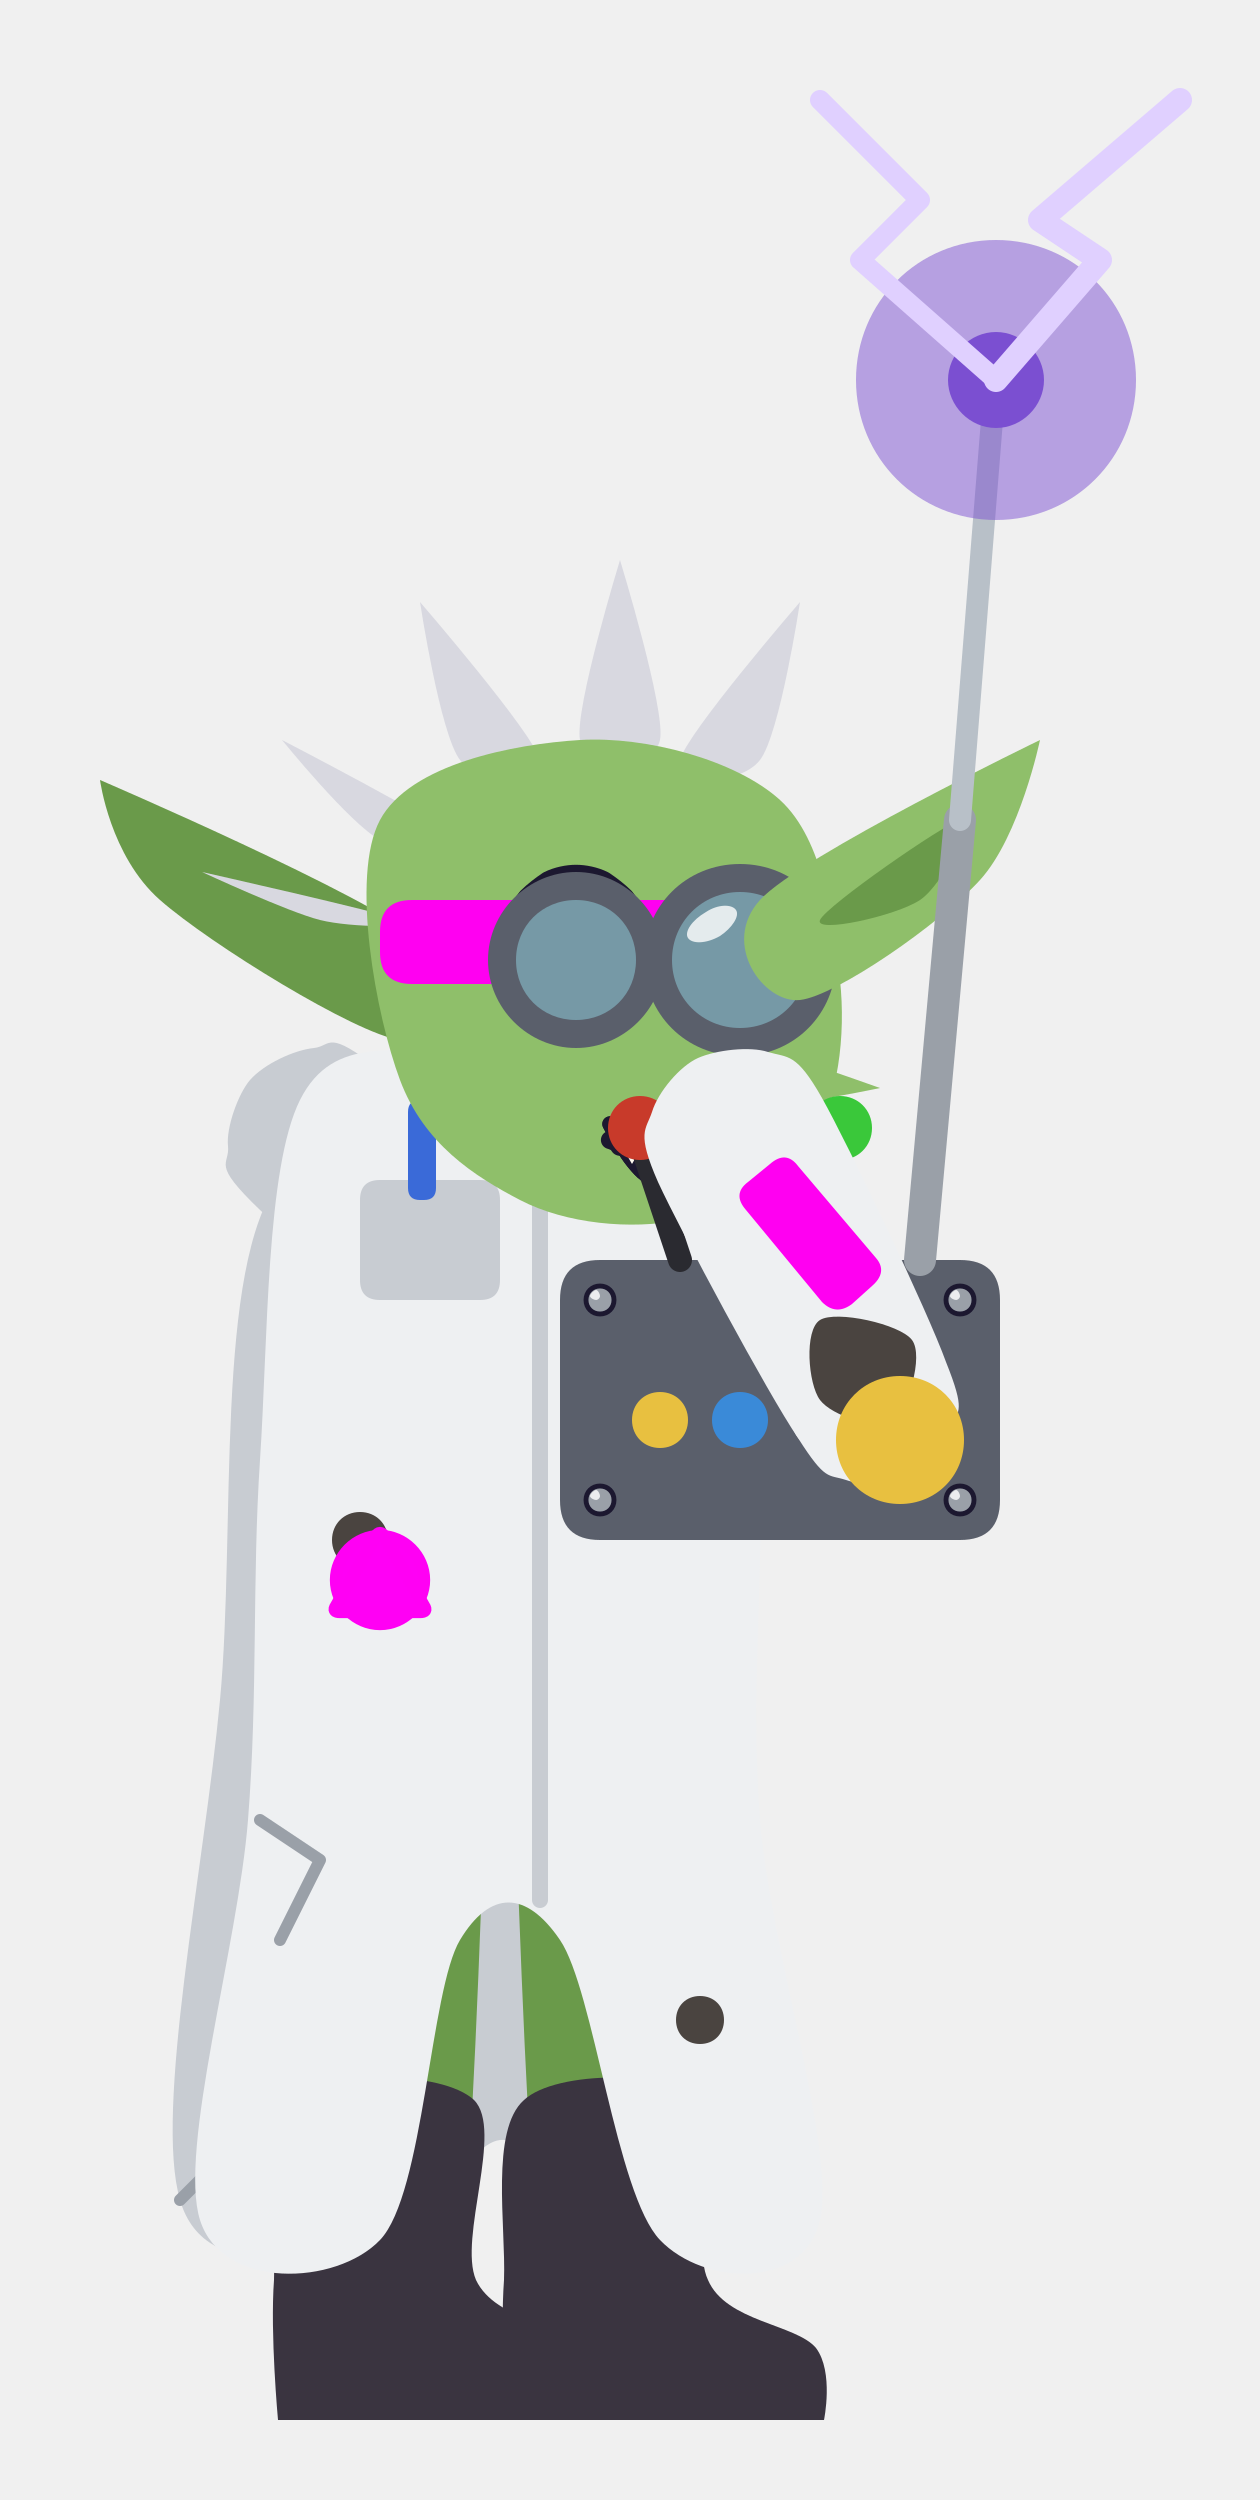
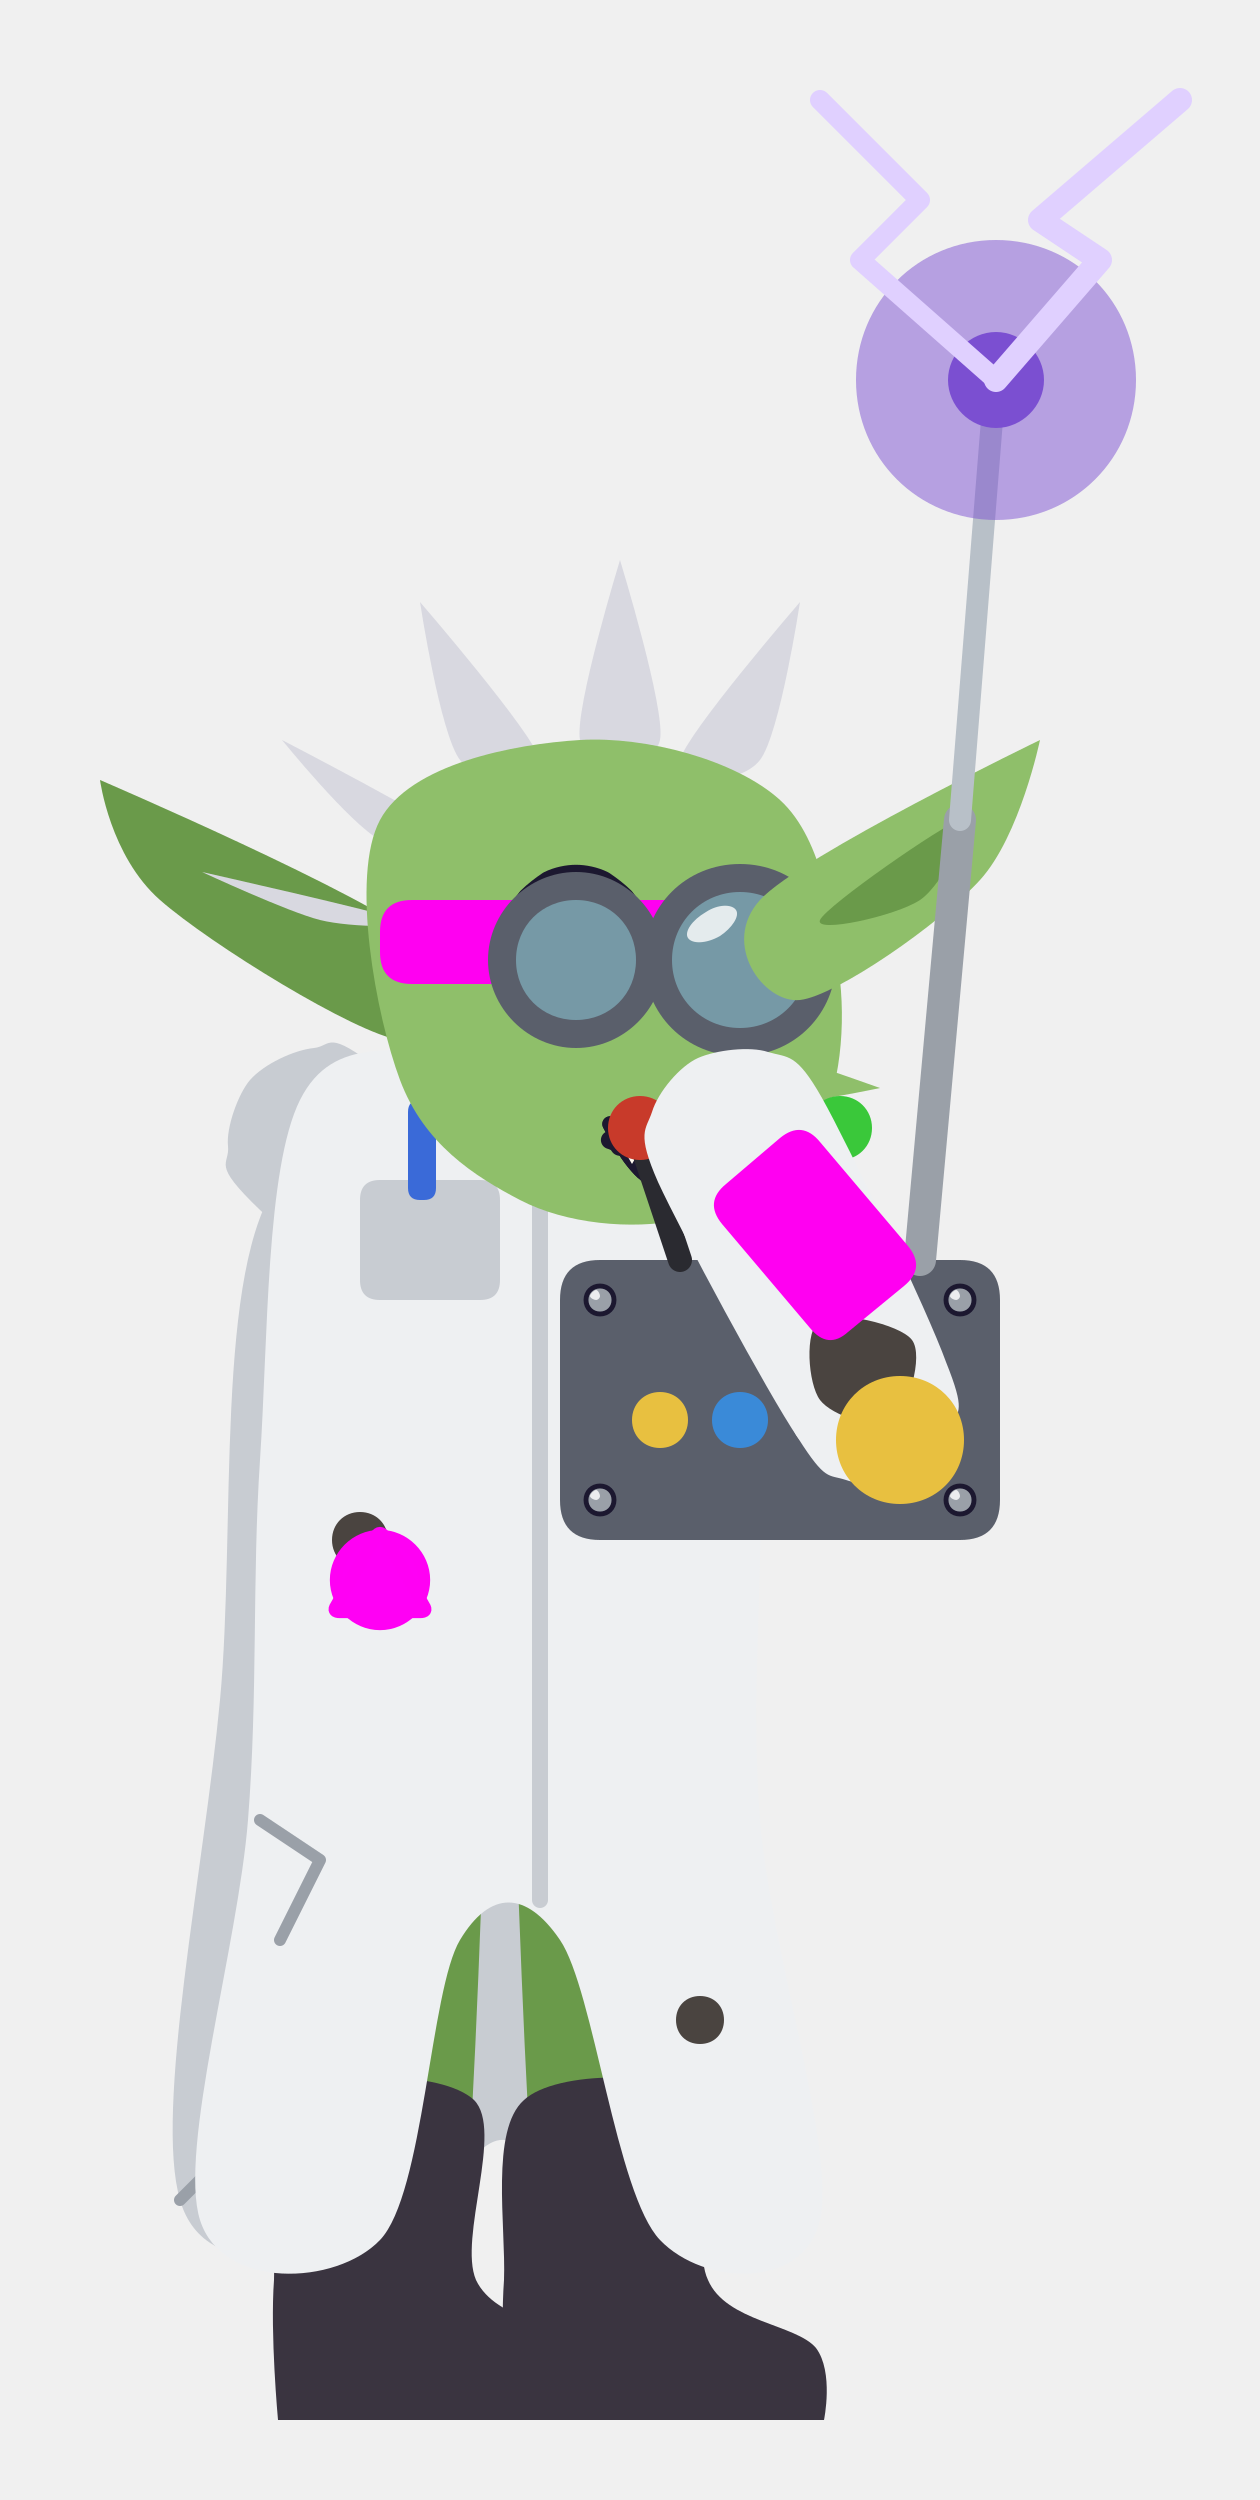
<svg xmlns="http://www.w3.org/2000/svg" viewBox="-25 -121 63 125" width="189" height="375" data-character="goblinstein" data-mu="50" data-rig="biped">
  <defs>
    <clipPath id="goblinstein-c1">
      <path d="M15.2 -73C15.2 -71 13.8 -69.3 12 -69.3C10.2 -69.3 8.8 -71 8.8 -73C8.8 -75 10.2 -76.7 12 -76.7C13.8 -76.7 15.2 -75 15.2 -73Z" />
    </clipPath>
    <clipPath id="goblinstein-c2">
      <path d="M6.8 -73C6.8 -71.1 5.5 -69.5 3.8 -69.5C2.1 -69.5 0.8 -71.1 0.8 -73C0.8 -74.9 2.1 -76.4 3.8 -76.4C5.5 -76.4 6.8 -74.9 6.8 -73Z" />
    </clipPath>
    <clipPath id="goblinstein-c3">
      <path d="M5.5 -64.8L12.5 -65.4C12.5 -65.4 11.4 -62.6 10.5 -62C9.7 -61.5 8.2 -61.9 7.3 -62.3C6.5 -62.8 5.5 -64.8 5.5 -64.8Z" />
    </clipPath>
    <clipPath id="goblinstein-c4">
      <path d="M15.2 -73C15.2 -71 13.8 -69.3 12 -69.3C10.2 -69.3 8.8 -71 8.8 -73C8.8 -75 10.2 -76.7 12 -76.7C13.8 -76.7 15.2 -75 15.2 -73Z" />
    </clipPath>
    <clipPath id="goblinstein-c5">
      <path d="M6.8 -73C6.8 -71.1 5.5 -69.5 3.8 -69.5C2.1 -69.5 0.8 -71.1 0.8 -73C0.8 -74.9 2.1 -76.4 3.8 -76.4C5.5 -76.4 6.8 -74.9 6.8 -73Z" />
    </clipPath>
    <clipPath id="goblinstein-c6">
      <path d="M5.5 -64.8L12.5 -65.4C12.5 -65.4 11.4 -62.6 10.5 -62C9.7 -61.5 8.2 -61.9 7.3 -62.3C6.5 -62.8 5.5 -64.8 5.5 -64.8Z" />
    </clipPath>
    <clipPath id="goblinstein-c7">
      <path d="M7 -73.3C7 -71.3 5.5 -69.7 3.8 -69.7C2.1 -69.7 0.6 -71.3 0.6 -73.3C0.6 -75.3 2.1 -76.9 3.8 -76.9C5.5 -76.9 7 -75.3 7 -73.3Z" />
    </clipPath>
    <clipPath id="goblinstein-c8">
      <path d="M6.4 -64.5C6.6 -64.9 8.1 -64.9 9 -64.9C9.9 -64.9 11.4 -64.9 11.6 -64.5C11.9 -64 11.3 -62.6 10.6 -62.2C9.9 -61.9 8.1 -61.9 7.4 -62.2C6.7 -62.6 6.1 -64 6.4 -64.5Z" />
    </clipPath>
  </defs>
  <g data-part="coatTail" data-bone="cape" data-z="3" data-zb="46" data-bb="-18.1 -67.1 31.9 61.4">
    <path d="M-11 -62C-7.7 -66.3 2.5 -66.3 6 -62C9.5 -57.7 9 -44.3 10 -36C11 -27.7 13 -16.3 12 -12C11 -7.7 6 -9.7 4 -10C2 -10.3 1.7 -14.2 0 -14C-1.7 -13.8 -3.3 -9.5 -6 -9C-8.7 -8.5 -14.7 -6.5 -16 -11C-17.3 -15.5 -14.8 -27.5 -14 -36C-13.2 -44.5 -14.3 -57.7 -11 -62Z" fill="#c8ccd2" data-mat="cloth" data-bb="-17.3 -66.3 30.3 59.8" />
    <g data-lod="1">
      <path d="M-8.4 -20C-8.4 -19.1 -9.1 -18.4 -10 -18.4C-10.9 -18.4 -11.6 -19.1 -11.6 -20C-11.6 -20.9 -10.9 -21.6 -10 -21.6C-9.1 -21.6 -8.4 -20.9 -8.4 -20Z" fill="#3a3a40" opacity="0.6" />
      <path d="M-16 -11L-13 -14L-11 -10" fill="none" stroke="#9aa0a8" stroke-width="0.6" stroke-linecap="round" stroke-linejoin="round" />
    </g>
  </g>
  <g data-part="legB" data-bone="legB" data-z="6" data-bb="-10.5 -43.2 10.7 34.1">
    <path d="M-9.4 -38.1C-9.2 -42.2 -8.7 -40.5 -8 -41.2C-7.4 -41.8 -5.8 -42.4 -4.9 -42.4C-4 -42.4 -2.5 -41.7 -1.8 -41C-1.2 -40.4 -0.6 -42 -0.6 -37.9C-0.6 -33.8 -1.2 -17.9 -1.5 -13.9C-1.8 -9.9 -2.1 -11.7 -2.7 -11.1C-3.3 -10.5 -4.7 -10 -5.6 -10C-6.4 -10 -7.8 -10.6 -8.4 -11.2C-9 -11.8 -9.3 -10.1 -9.5 -14.1C-9.7 -18.1 -9.6 -34 -9.4 -38.1Z" fill="#6a9a4a" data-mat="skin" data-bb="-9.7 -42.4 9.1 32.5" />
  </g>
  <g data-part="footB" data-bone="footB" data-z="7" data-bb="-12.8 -18.3 18.8 19.1">
    <path d="M-10.3 -16C-8.7 -17.5 -2.9 -17.5 -1.3 -16C0.2 -14.5 -2.1 -9.1 -1.2 -7C-0.2 -4.9 3.3 -4.8 4.3 -3.6C5.2 -2.4 4.7 0 4.7 0L-11.1 0C-11.1 0 -11.5 -4.3 -11.3 -7C-11.2 -9.7 -12 -14.5 -10.3 -16Z" fill="#3a3440" data-mat="leather" data-bb="-12 -17.5 17.2 17.5" data-hi="0.5" />
  </g>
  <g data-part="legF" data-bone="legF" data-z="8" data-bb="-0.2 -43.2 10.7 34.1">
    <path d="M0.6 -37.9C0.6 -42 1.2 -40.4 1.8 -41C2.5 -41.7 4 -42.4 4.9 -42.4C5.8 -42.4 7.4 -41.8 8 -41.2C8.7 -40.5 9.2 -42.2 9.4 -38.1C9.6 -34 9.7 -18.1 9.5 -14.1C9.3 -10.1 9 -11.8 8.4 -11.2C7.8 -10.6 6.4 -10 5.6 -10C4.7 -10 3.3 -10.5 2.7 -11.1C2.1 -11.7 1.8 -9.9 1.5 -13.9C1.2 -17.9 0.6 -33.8 0.6 -37.9Z" fill="#6a9a4a" data-mat="skin" data-bb="0.6 -42.4 9.1 32.5" />
  </g>
  <g data-part="footF" data-bone="footF" data-z="9" data-bb="-1.3 -18.3 18.8 19.1">
    <path d="M1.2 -16C2.8 -17.5 8.6 -17.5 10.2 -16C11.7 -14.5 9.4 -9.1 10.4 -7C11.3 -4.9 14.8 -4.8 15.8 -3.6C16.7 -2.4 16.2 0 16.2 0L0.3 0C0.3 0 0 -4.3 0.2 -7C0.3 -9.7 -0.5 -14.5 1.2 -16Z" fill="#3a3440" data-mat="leather" data-bb="-0.5 -17.5 17.2 17.5" data-hi="0.5" />
  </g>
  <g data-part="armB" data-bone="armB" data-z="12" data-zb="42" data-bb="-15.3 -70.4 27.3 25.5">
    <path d="M-12 -60.5C-14.5 -62.9 -13.5 -62.7 -13.6 -63.7C-13.7 -64.6 -13.1 -66.3 -12.5 -67C-11.8 -67.8 -10.3 -68.5 -9.3 -68.6C-8.4 -68.7 -8.7 -69.6 -6 -67.5C-3.3 -65.3 6.3 -56.6 8.8 -54.2C11.2 -51.7 10.1 -52.2 10.2 -51.3C10.3 -50.4 9.8 -48.9 9.2 -48.2C8.6 -47.6 7.2 -46.9 6.3 -46.8C5.4 -46.7 6 -45.8 3.2 -47.8C0.5 -49.9 -9.5 -58.1 -12 -60.5Z" fill="#c8ccd2" data-mat="cloth" data-bb="-14.5 -69.6 25.7 23.9" />
  </g>
  <g data-part="coat" data-bone="torso" data-z="20" data-zb="20" data-bb="-16.9 -70.2 34.5 64.5">
    <path d="M-10 -66C-8.3 -69.4 -5 -68.2 -2 -68.6C1 -69 5.7 -69 8 -68.6C10.3 -68.2 11.2 -69.4 12 -66C12.8 -62.6 12.8 -54 13 -48C13.2 -42 12.5 -36.3 13 -30C13.5 -23.7 16.8 -13.5 16 -10C15.2 -6.5 10.2 -6.7 8 -9C5.8 -11.3 4.7 -21.5 3 -24C1.3 -26.5 -0.5 -26.5 -2 -24C-3.5 -21.5 -3.8 -11.3 -6 -9C-8.2 -6.7 -13.9 -6.5 -15 -10C-16.1 -13.5 -13.1 -23.7 -12.6 -30C-12.1 -36.3 -12.4 -42 -12 -48C-11.6 -54 -11.7 -62.6 -10 -66Z" fill="#eef0f2" data-mat="cloth" data-bb="-16.1 -69.4 32.9 62.9" />
    <path d="M2 -68L2 -26" fill="none" stroke="#c8ccd2" stroke-width="0.8" stroke-linecap="round" stroke-linejoin="round" data-lod="1" />
    <g data-lod="1">
      <path d="M-5.6 -44C-5.6 -43.2 -6.2 -42.6 -7 -42.6C-7.8 -42.6 -8.4 -43.2 -8.4 -44C-8.4 -44.8 -7.8 -45.4 -7 -45.4C-6.2 -45.4 -5.6 -44.8 -5.6 -44Z" fill="#4a4440" />
      <path d="M11.2 -20C11.2 -19.3 10.7 -18.8 10 -18.8C9.3 -18.8 8.8 -19.3 8.8 -20C8.8 -20.7 9.3 -21.2 10 -21.2C10.7 -21.2 11.2 -20.7 11.2 -20Z" fill="#4a4440" />
      <path d="M-12 -30L-9 -28L-11 -24" fill="none" stroke="#9aa0a8" stroke-width="0.6" stroke-linecap="round" stroke-linejoin="round" />
      <path d="M-6 -62L-1 -62Q0 -62 0 -61L0 -57Q0 -56 -1 -56L-6 -56Q-7 -56 -7 -57L-7 -61Q-7 -62 -6 -62Z" fill="#c8ccd2" data-mat="cloth" data-bb="-7 -62 7 6" />
      <path d="M-4 -66L-3.8 -66Q-3.2 -66 -3.2 -65.4L-3.2 -61.6Q-3.2 -61 -3.8 -61L-4 -61Q-4.6 -61 -4.6 -61.6L-4.6 -65.4Q-4.6 -66 -4 -66Z" fill="#3a6ad8" data-mat="cloth" data-bb="-4.6 -66 1.4 5" />
    </g>
  </g>
  <g data-part="emblem.blue" data-bone="torso" data-z="24" data-zb="24" data-lod="0" data-team="1" data-team-only="blue" data-bb="-8.5 -44.5 5 5">
    <path d="M-3.8 -42C-3.8 -40.8 -4.8 -39.8 -6 -39.8C-7.2 -39.8 -8.2 -40.8 -8.2 -42C-8.2 -43.2 -7.2 -44.2 -6 -44.2C-4.8 -44.2 -3.8 -43.2 -3.8 -42Z" fill="#ff00f5" stroke="#ff00f4" stroke-width="0.616" stroke-linejoin="round" />
  </g>
  <g data-part="emblem.red" data-bone="torso" data-z="24" data-zb="24" data-lod="0" data-team="1" data-team-only="red" data-bb="-8.7 -44.8 5.4 4.8">
    <path d="M-6.2 -44.2Q-6 -44.5 -5.8 -44.2L-3.8 -40.7Q-3.6 -40.4 -4 -40.4L-8 -40.4Q-8.4 -40.4 -8.2 -40.7Z" fill="#ff00f5" stroke="#ff00f4" stroke-width="0.616" stroke-linejoin="round" />
  </g>
  <g data-part="earB" data-bone="head" data-z="28" data-zb="34" data-bb="-20.8 -82.8 20.1 14.9">
    <path d="M-5 -69C-7.2 -69.3 -14.5 -73.8 -17 -76C-19.5 -78.2 -20 -82 -20 -82C-20 -82 -6.5 -76.2 -4 -74C-1.5 -71.8 -2.8 -68.7 -5 -69Z" fill="#6a9a4a" data-mat="skin" data-bb="-20 -82 18.5 13.3" />
  </g>
  <g data-part="hairTufts" data-bone="head" data-z="29" data-zb="35" data-bb="-15.7 -93.8 31.5 20">
    <path d="M-6 -79C-7.5 -79.8 -10.9 -84 -10.9 -84C-10.9 -84 -2.8 -79.8 -2 -79C-1.2 -78.2 -4.5 -78.2 -6 -79Z" fill="#d8d8e0" data-mat="hair" data-bb="-10.9 -84 9.7 5.8" />
    <path d="M-2 -83C-3 -84.3 -4 -90.9 -4 -90.9C-4 -90.9 1.7 -84.3 2 -83C2.3 -81.7 -1 -81.7 -2 -83Z" fill="#d8d8e0" data-mat="hair" data-bb="-4 -90.9 6.3 9.2" />
    <path d="M4 -84C3.7 -85.5 6 -93 6 -93C6 -93 8.3 -85.5 8 -84C7.7 -82.5 4.3 -82.5 4 -84Z" fill="#d8d8e0" data-mat="hair" data-bb="3.7 -93 4.7 10.5" />
    <path d="M9 -83C9.3 -84.3 15 -90.9 15 -90.9C15 -90.9 14 -84.3 13 -83C12 -81.7 8.7 -81.7 9 -83Z" fill="#d8d8e0" data-mat="hair" data-bb="8.7 -90.9 6.3 9.2" />
    <path d="M-9 -75C-10.6 -75.4 -14.9 -77.4 -14.9 -77.4C-14.9 -77.4 -6 -75.4 -5 -75C-4 -74.6 -7.4 -74.6 -9 -75Z" fill="#d8d8e0" data-mat="hair" data-bb="-14.9 -77.4 10.9 2.8" />
  </g>
  <g data-part="head" data-bone="head" data-z="30" data-zb="30" data-bb="-8.3 -85 26.4 26.3">
    <path d="M-6 -80C-4.5 -82.8 0.7 -83.8 4 -84C7.3 -84.2 11.8 -83 14 -81C16.2 -79 16.7 -74.8 17 -72C17.3 -69.2 16.9 -66 15.6 -64C14.3 -62 11.4 -60.5 9 -60C6.6 -59.5 3.3 -59.8 1 -61C-1.3 -62.2 -3.8 -63.8 -5 -67C-6.2 -70.2 -7.5 -77.2 -6 -80Z" fill="#8fbf6a" data-mat="skin" data-bb="-7.5 -84.2 24.8 24.7" />
  </g>
  <g data-part="face.idle" data-bone="head" data-z="32" data-view="front" data-expr="idle" data-bb="0 -77.5 16 16.4">
    <path d="M15.2 -73C15.2 -71 13.8 -69.3 12 -69.3C10.2 -69.3 8.8 -71 8.8 -73C8.8 -75 10.2 -76.7 12 -76.7C13.8 -76.7 15.2 -75 15.2 -73Z" fill="#fffaf0" stroke="#1c1830" stroke-width="0.768" stroke-linejoin="round" />
    <g clip-path="url(#goblinstein-c1)">
      <path d="M14.3 -72.6C14.3 -71.7 13.6 -71 12.7 -71C11.8 -71 11.1 -71.7 11.1 -72.6C11.1 -73.5 11.8 -74.2 12.7 -74.2C13.6 -74.2 14.3 -73.5 14.3 -72.6Z" fill="#c83a2a" />
      <path d="M13.6 -72.6C13.6 -72.1 13.2 -71.7 12.7 -71.7C12.2 -71.7 11.8 -72.1 11.8 -72.6C11.8 -73.1 12.2 -73.5 12.7 -73.5C13.2 -73.5 13.6 -73.1 13.6 -72.6Z" fill="#14101c" />
    </g>
    <path d="M12.8 -73.2C12.8 -72.9 12.5 -72.6 12.2 -72.6C11.9 -72.6 11.6 -72.9 11.6 -73.2C11.6 -73.6 11.9 -73.8 12.2 -73.8C12.5 -73.8 12.8 -73.6 12.8 -73.2Z" fill="#ffffff" />
    <path d="M13.6 -72C13.6 -71.9 13.5 -71.7 13.3 -71.7C13.2 -71.7 13 -71.9 13 -72C13 -72.2 13.2 -72.3 13.3 -72.3C13.5 -72.3 13.6 -72.2 13.6 -72Z" fill="#ffffff" data-lod="1" opacity="0.85" />
    <path d="M8.7 -73C8.7 -73.2 8.8 -74 8.9 -74.5C9.1 -74.9 9.3 -75.4 9.6 -75.7C9.9 -76.1 10.3 -76.3 10.7 -76.5C11.1 -76.7 11.6 -76.8 12 -76.8C12.4 -76.8 12.9 -76.7 13.3 -76.5C13.7 -76.3 14.1 -76.1 14.4 -75.7C14.7 -75.4 14.9 -74.9 15.1 -74.5C15.2 -74 15.3 -73.2 15.3 -73" fill="none" stroke="#1c1830" stroke-width="1.344" stroke-linecap="round" stroke-linejoin="round" />
    <path d="M6.8 -73C6.8 -71.1 5.5 -69.5 3.8 -69.5C2.1 -69.5 0.8 -71.1 0.8 -73C0.8 -74.9 2.1 -76.4 3.8 -76.4C5.5 -76.4 6.8 -74.9 6.8 -73Z" fill="#fffaf0" stroke="#1c1830" stroke-width="0.72" stroke-linejoin="round" />
    <g clip-path="url(#goblinstein-c2)">
      <path d="M6 -72.6C6 -71.8 5.3 -71.1 4.5 -71.1C3.6 -71.1 3 -71.8 3 -72.6C3 -73.5 3.6 -74.1 4.5 -74.1C5.3 -74.1 6 -73.5 6 -72.6Z" fill="#c83a2a" />
      <path d="M5.3 -72.6C5.3 -72.2 4.9 -71.8 4.5 -71.8C4 -71.8 3.6 -72.2 3.6 -72.6C3.6 -73.1 4 -73.5 4.5 -73.5C4.9 -73.5 5.3 -73.1 5.3 -72.6Z" fill="#14101c" />
    </g>
    <path d="M4.6 -73.2C4.6 -72.9 4.3 -72.6 4 -72.6C3.7 -72.6 3.4 -72.9 3.4 -73.2C3.4 -73.5 3.7 -73.8 4 -73.8C4.3 -73.8 4.6 -73.5 4.6 -73.2Z" fill="#ffffff" />
    <path d="M5.3 -72.1C5.3 -71.9 5.2 -71.8 5 -71.8C4.9 -71.8 4.7 -71.9 4.7 -72.1C4.7 -72.3 4.9 -72.4 5 -72.4C5.2 -72.4 5.3 -72.3 5.3 -72.1Z" fill="#ffffff" data-lod="1" opacity="0.85" />
    <path d="M0.7 -73C0.7 -73.2 0.8 -74 0.9 -74.4C1.1 -74.8 1.3 -75.2 1.6 -75.5C1.9 -75.9 2.2 -76.1 2.6 -76.3C3 -76.5 3.4 -76.6 3.8 -76.6C4.2 -76.6 4.6 -76.5 5 -76.3C5.4 -76.1 5.7 -75.9 6 -75.5C6.3 -75.2 6.5 -74.8 6.7 -74.4C6.8 -74 6.9 -73.2 6.9 -73" fill="none" stroke="#1c1830" stroke-width="1.26" stroke-linecap="round" stroke-linejoin="round" />
    <path d="M5.5 -64.8L12.5 -65.4C12.5 -65.4 11.4 -62.6 10.5 -62C9.7 -61.5 8.2 -61.9 7.3 -62.3C6.5 -62.8 5.5 -64.8 5.5 -64.8Z" fill="#4a1c24" stroke="#1c1830" stroke-width="0.77" stroke-linejoin="round" />
    <g clip-path="url(#goblinstein-c3)">
      <path d="M5.8 -66.1L12.2 -66.1Q12.5 -66.1 12.5 -65.8L12.5 -65Q12.5 -64.7 12.2 -64.7L5.8 -64.7Q5.5 -64.7 5.5 -65L5.5 -65.8Q5.5 -66.1 5.8 -66.1Z" fill="#fffaf0" />
    </g>
  </g>
  <g data-part="face.attack" data-bone="head" data-z="32" data-view="front" data-expr="attack,ability" data-bb="-1.3 -82.5 18.8 21.4">
    <path d="M15.2 -73C15.2 -71 13.8 -69.3 12 -69.3C10.2 -69.3 8.8 -71 8.8 -73C8.8 -75 10.2 -76.7 12 -76.7C13.8 -76.7 15.2 -75 15.2 -73Z" fill="#fffaf0" stroke="#1c1830" stroke-width="0.768" stroke-linejoin="round" />
    <g clip-path="url(#goblinstein-c4)">
      <path d="M14.7 -72.4C14.7 -71.5 14 -70.8 13.1 -70.8C12.2 -70.8 11.5 -71.5 11.5 -72.4C11.5 -73.3 12.2 -74 13.1 -74C14 -74 14.7 -73.3 14.7 -72.4Z" fill="#c83a2a" />
      <path d="M14 -72.4C14 -71.9 13.6 -71.5 13.1 -71.5C12.6 -71.5 12.2 -71.9 12.2 -72.4C12.2 -72.9 12.6 -73.3 13.1 -73.3C13.6 -73.3 14 -72.9 14 -72.4Z" fill="#14101c" />
      <path d="M17.1 -77.6C17.1 -75 14.8 -73 12 -73C9.2 -73 6.9 -75 6.9 -77.6C6.9 -80.1 9.2 -82.2 12 -82.2C14.8 -82.2 17.1 -80.1 17.1 -77.6Z" fill="#8fbf6a" stroke="#1c1830" stroke-width="0.717" stroke-linejoin="round" />
    </g>
    <path d="M13.2 -73C13.2 -72.7 12.9 -72.4 12.6 -72.4C12.2 -72.4 12 -72.7 12 -73C12 -73.4 12.2 -73.6 12.6 -73.6C12.9 -73.6 13.2 -73.4 13.2 -73Z" fill="#ffffff" />
    <path d="M14 -71.9C14 -71.7 13.9 -71.6 13.7 -71.6C13.5 -71.6 13.4 -71.7 13.4 -71.9C13.4 -72 13.5 -72.2 13.7 -72.2C13.9 -72.2 14 -72 14 -71.9Z" fill="#ffffff" data-lod="1" opacity="0.85" />
    <path d="M8.7 -73C8.7 -73.1 8.8 -73.3 8.9 -73.5C9.1 -73.7 9.3 -73.8 9.6 -73.9C9.9 -74 10.3 -74.1 10.7 -74.2C11.1 -74.3 11.6 -74.3 12 -74.3C12.4 -74.3 12.9 -74.3 13.3 -74.2C13.7 -74.1 14.1 -74 14.4 -73.9C14.7 -73.8 14.9 -73.7 15.1 -73.5C15.2 -73.3 15.3 -73.1 15.3 -73" fill="none" stroke="#1c1830" stroke-width="1.344" stroke-linecap="round" stroke-linejoin="round" />
    <path d="M6.8 -73C6.8 -71.1 5.5 -69.5 3.8 -69.5C2.1 -69.5 0.8 -71.1 0.8 -73C0.8 -74.9 2.1 -76.4 3.8 -76.4C5.5 -76.4 6.8 -74.9 6.8 -73Z" fill="#fffaf0" stroke="#1c1830" stroke-width="0.72" stroke-linejoin="round" />
    <g clip-path="url(#goblinstein-c5)">
      <path d="M6.3 -72.5C6.3 -71.6 5.6 -71 4.8 -71C4 -71 3.3 -71.6 3.3 -72.5C3.3 -73.3 4 -74 4.8 -74C5.6 -74 6.3 -73.3 6.3 -72.5Z" fill="#c83a2a" />
      <path d="M5.6 -72.5C5.6 -72 5.3 -71.6 4.8 -71.6C4.4 -71.6 4 -72 4 -72.5C4 -72.9 4.4 -73.3 4.8 -73.3C5.3 -73.3 5.6 -72.9 5.6 -72.5Z" fill="#14101c" />
      <path d="M8.6 -77.3C8.6 -74.9 6.5 -73 3.8 -73C1.1 -73 -1 -74.9 -1 -77.3C-1 -79.7 1.1 -81.6 3.8 -81.6C6.5 -81.6 8.6 -79.7 8.6 -77.3Z" fill="#8fbf6a" stroke="#1c1830" stroke-width="0.672" stroke-linejoin="round" />
    </g>
    <path d="M4.9 -73C4.9 -72.7 4.6 -72.5 4.3 -72.5C4 -72.5 3.8 -72.7 3.8 -73C3.8 -73.3 4 -73.6 4.3 -73.6C4.6 -73.6 4.9 -73.3 4.9 -73Z" fill="#ffffff" />
    <path d="M5.7 -71.9C5.7 -71.8 5.5 -71.6 5.4 -71.6C5.2 -71.6 5.1 -71.8 5.1 -71.9C5.1 -72.1 5.2 -72.2 5.4 -72.2C5.5 -72.2 5.7 -72.1 5.7 -71.9Z" fill="#ffffff" data-lod="1" opacity="0.85" />
    <path d="M0.7 -73C0.7 -73.1 0.8 -73.3 0.9 -73.5C1.1 -73.6 1.3 -73.8 1.6 -73.9C1.9 -74 2.2 -74.1 2.6 -74.1C3 -74.2 3.4 -74.2 3.8 -74.2C4.2 -74.2 4.6 -74.2 5 -74.1C5.4 -74.1 5.7 -74 6 -73.9C6.3 -73.8 6.5 -73.6 6.7 -73.5C6.8 -73.3 6.9 -73.1 6.9 -73" fill="none" stroke="#1c1830" stroke-width="1.26" stroke-linecap="round" stroke-linejoin="round" />
    <path d="M5.5 -64.8L12.5 -65.4C12.5 -65.4 11.4 -62.6 10.5 -62C9.7 -61.5 8.2 -61.9 7.3 -62.3C6.5 -62.8 5.5 -64.8 5.5 -64.8Z" fill="#4a1c24" stroke="#1c1830" stroke-width="0.77" stroke-linejoin="round" />
    <g clip-path="url(#goblinstein-c6)">
      <path d="M5.8 -66.1L12.2 -66.1Q12.5 -66.1 12.5 -65.8L12.5 -65Q12.5 -64.7 12.2 -64.7L5.8 -64.7Q5.5 -64.7 5.5 -65L5.5 -65.8Q5.5 -66.1 5.8 -66.1Z" fill="#fffaf0" />
    </g>
  </g>
  <g data-part="face.hurt" data-bone="head" data-z="32" data-view="front" data-expr="hurt" data-bb="-0.1 -77.7 16 16.2">
    <path d="M8.8 -72.4C9.3 -72.7 10.9 -73.9 12 -73.9C13.1 -73.9 14.7 -72.7 15.2 -72.4" fill="none" stroke="#1c1830" stroke-width="1.344" stroke-linecap="round" stroke-linejoin="round" />
    <path d="M7 -73.3C7 -71.3 5.5 -69.7 3.8 -69.7C2.1 -69.7 0.6 -71.3 0.6 -73.3C0.6 -75.3 2.1 -76.9 3.8 -76.9C5.5 -76.9 7 -75.3 7 -73.3Z" fill="#fffaf0" stroke="#1c1830" stroke-width="0.756" stroke-linejoin="round" />
    <g clip-path="url(#goblinstein-c7)">
      <path d="M5.5 -73.3C5.5 -72.4 4.8 -71.7 3.9 -71.7C3.1 -71.7 2.4 -72.4 2.4 -73.3C2.4 -74.2 3.1 -74.9 3.9 -74.9C4.8 -74.9 5.5 -74.2 5.5 -73.3Z" fill="#c83a2a" />
      <path d="M4.8 -73.3C4.8 -72.8 4.4 -72.4 3.9 -72.4C3.5 -72.4 3.1 -72.8 3.1 -73.3C3.1 -73.8 3.5 -74.2 3.9 -74.2C4.4 -74.2 4.8 -73.8 4.8 -73.3Z" fill="#14101c" />
    </g>
    <path d="M4 -73.9C4 -73.6 3.8 -73.3 3.4 -73.3C3.1 -73.3 2.8 -73.6 2.8 -73.9C2.8 -74.2 3.1 -74.5 3.4 -74.5C3.8 -74.5 4 -74.2 4 -73.9Z" fill="#ffffff" />
    <path d="M4.8 -72.7C4.8 -72.6 4.7 -72.4 4.5 -72.4C4.4 -72.4 4.2 -72.6 4.2 -72.7C4.2 -72.9 4.4 -73 4.5 -73C4.7 -73 4.8 -72.9 4.8 -72.7Z" fill="#ffffff" data-lod="1" opacity="0.85" />
    <path d="M0.5 -73.3C0.6 -73.5 0.6 -74.3 0.8 -74.7C0.9 -75.2 1.2 -75.6 1.5 -76C1.8 -76.3 2.2 -76.6 2.5 -76.8C2.9 -77 3.4 -77.1 3.8 -77.1C4.2 -77.1 4.7 -77 5.1 -76.8C5.4 -76.6 5.8 -76.3 6.1 -76C6.4 -75.6 6.7 -75.2 6.8 -74.7C7 -74.3 7 -73.5 7.1 -73.3" fill="none" stroke="#1c1830" stroke-width="1.323" stroke-linecap="round" stroke-linejoin="round" />
    <path d="M6.4 -64.5C6.6 -64.9 8.1 -64.9 9 -64.9C9.9 -64.9 11.4 -64.9 11.6 -64.5C11.9 -64 11.3 -62.6 10.6 -62.2C9.9 -61.9 8.1 -61.9 7.4 -62.2C6.7 -62.6 6.1 -64 6.4 -64.5Z" fill="#4a1c24" stroke="#1c1830" stroke-width="0.77" stroke-linejoin="round" />
    <g clip-path="url(#goblinstein-c8)">
      <path d="M7.2 -65.3L10.8 -65.3Q11.2 -65.3 11.2 -64.9L11.2 -64.8Q11.2 -64.4 10.8 -64.4L7.2 -64.4Q6.8 -64.4 6.8 -64.8L6.8 -64.9Q6.8 -65.3 7.2 -65.3Z" fill="#fffaf0" />
    </g>
  </g>
  <g data-part="face.stun" data-bone="head" data-z="32" data-view="front" data-expr="stun" data-bb="0.1 -76.9 15.8 14.3">
    <path d="M15.5 -73C15.5 -71.1 13.9 -69.5 12 -69.5C10.1 -69.5 8.5 -71.1 8.5 -73C8.5 -74.9 10.1 -76.5 12 -76.5C13.9 -76.5 15.5 -74.9 15.5 -73Z" fill="#fffaf0" stroke="#1c1830" stroke-width="0.768" stroke-linejoin="round" />
    <path d="M12 -73C12 -73 12.1 -73 12.1 -72.9C12.1 -72.9 12.1 -72.8 12.1 -72.8C12.1 -72.7 12 -72.6 12 -72.6C11.9 -72.6 11.8 -72.6 11.7 -72.6C11.6 -72.6 11.5 -72.7 11.4 -72.8C11.3 -72.8 11.2 -73 11.2 -73.1C11.2 -73.3 11.2 -73.4 11.3 -73.6C11.4 -73.7 11.5 -73.9 11.7 -74C11.8 -74.1 12.1 -74.1 12.3 -74.1C12.5 -74.1 12.7 -74 12.9 -73.9C13.1 -73.8 13.3 -73.6 13.4 -73.3C13.5 -73.1 13.5 -72.8 13.5 -72.5C13.4 -72.2 13.3 -71.9 13.1 -71.7C12.9 -71.5 12.6 -71.3 12.3 -71.2C12 -71.1 11.6 -71.1 11.3 -71.2C10.9 -71.3 10.6 -71.5 10.3 -71.8C10.1 -72.1 9.9 -72.5 9.8 -72.8C9.7 -73.2 9.8 -73.7 9.9 -74.1C10.1 -74.4 10.4 -74.8 10.7 -75.1C11.1 -75.4 11.6 -75.5 12 -75.6C12.5 -75.6 13 -75.5 13.4 -75.3C13.9 -75.1 14.3 -74.7 14.5 -74.3C14.8 -73.9 15 -73.3 15 -72.8C15 -72.2 14.8 -71.6 14.5 -71.2C14.2 -70.7 13.7 -70.3 13.2 -70C12.7 -69.8 11.7 -69.7 11.5 -69.7" fill="none" stroke="#1c1830" stroke-width="0.96" stroke-linecap="round" stroke-linejoin="round" />
    <path d="M7.1 -73C7.1 -71.2 5.6 -69.7 3.8 -69.7C2 -69.7 0.5 -71.2 0.5 -73C0.5 -74.8 2 -76.3 3.8 -76.3C5.6 -76.3 7.1 -74.8 7.1 -73Z" fill="#fffaf0" stroke="#1c1830" stroke-width="0.72" stroke-linejoin="round" />
    <path d="M3.8 -73C3.8 -73 3.9 -73 3.9 -72.9C3.9 -72.9 3.9 -72.8 3.9 -72.8C3.9 -72.7 3.8 -72.7 3.8 -72.6C3.7 -72.6 3.6 -72.6 3.5 -72.6C3.4 -72.6 3.3 -72.7 3.2 -72.8C3.2 -72.9 3.1 -73 3.1 -73.1C3.1 -73.2 3.1 -73.4 3.2 -73.6C3.2 -73.7 3.4 -73.8 3.5 -73.9C3.7 -74 3.9 -74.1 4.1 -74.1C4.2 -74 4.5 -74 4.7 -73.9C4.8 -73.7 5 -73.5 5.1 -73.3C5.2 -73.1 5.2 -72.8 5.2 -72.5C5.1 -72.3 5 -72 4.8 -71.8C4.6 -71.6 4.3 -71.4 4.1 -71.3C3.8 -71.2 3.4 -71.2 3.1 -71.3C2.8 -71.4 2.5 -71.6 2.2 -71.9C2 -72.1 1.8 -72.5 1.7 -72.8C1.7 -73.2 1.7 -73.6 1.9 -74C2 -74.4 2.3 -74.7 2.6 -75C2.9 -75.2 3.4 -75.4 3.8 -75.4C4.2 -75.5 4.7 -75.4 5.1 -75.2C5.5 -75 5.9 -74.6 6.2 -74.2C6.4 -73.8 6.6 -73.3 6.6 -72.8C6.6 -72.3 6.4 -71.7 6.1 -71.3C5.9 -70.8 5.4 -70.4 4.9 -70.2C4.5 -70 3.6 -69.9 3.3 -69.9" fill="none" stroke="#1c1830" stroke-width="0.9" stroke-linecap="round" stroke-linejoin="round" />
    <path d="M5.5 -64C5.9 -63.9 7.1 -63.1 7.8 -63.2C8.6 -63.3 9.4 -64.5 10.2 -64.6C10.9 -64.6 12.1 -63.7 12.5 -63.6" fill="none" stroke="#1c1830" stroke-width="0.91" stroke-linecap="round" stroke-linejoin="round" />
  </g>
  <g data-part="face.death" data-bone="head" data-z="32" data-view="front" data-expr="death" data-bb="0.8 -76.2 14.4 13">
    <path d="M9.4 -75.6L14.6 -70.4" fill="none" stroke="#1c1830" stroke-width="1.28" stroke-linecap="round" stroke-linejoin="round" />
    <path d="M14.6 -75.6L9.4 -70.4" fill="none" stroke="#1c1830" stroke-width="1.28" stroke-linecap="round" stroke-linejoin="round" />
    <path d="M1.4 -75.4L6.2 -70.6" fill="none" stroke="#1c1830" stroke-width="1.2" stroke-linecap="round" stroke-linejoin="round" />
    <path d="M6.2 -75.4L1.4 -70.6" fill="none" stroke="#1c1830" stroke-width="1.2" stroke-linecap="round" stroke-linejoin="round" />
    <path d="M6 -63.7C6.5 -63.9 8 -65.1 9 -65.1C10 -65.1 11.5 -63.9 12 -63.7" fill="none" stroke="#1c1830" stroke-width="0.98" stroke-linecap="round" stroke-linejoin="round" />
  </g>
  <g data-part="face.sleep" data-bone="head" data-z="32" data-view="front" data-expr="sleep" data-bb="0.2 -74 15.6 10.9">
    <path d="M8.8 -73.4C9.3 -73.2 10.9 -72.3 12 -72.3C13.1 -72.3 14.7 -73.2 15.2 -73.4" fill="none" stroke="#1c1830" stroke-width="1.216" stroke-linecap="round" stroke-linejoin="round" />
    <path d="M0.8 -73.4C1.3 -73.2 2.8 -72.3 3.8 -72.3C4.8 -72.3 6.3 -73.2 6.8 -73.4" fill="none" stroke="#1c1830" stroke-width="1.14" stroke-linecap="round" stroke-linejoin="round" />
    <path d="M6.9 -64.1C7.3 -64 8.3 -63.6 9 -63.6C9.7 -63.6 10.8 -64 11.1 -64.1" fill="none" stroke="#1c1830" stroke-width="0.84" stroke-linecap="round" stroke-linejoin="round" />
  </g>
  <g data-part="nose" data-bone="head" data-z="33" data-view="front" data-bb="5.5 -70.5 13.9 5.8">
    <path d="M7.4 -70C9 -70.2 19 -66.6 19 -66.6C19 -66.6 11.5 -65 9.6 -65.6C7.7 -66.2 5.8 -69.8 7.4 -70Z" fill="#8fbf6a" data-mat="skin" data-bb="5.8 -70.2 13.2 5.1" data-line="#6a9a4a" data-lw="0.7" />
  </g>
  <g data-part="teeth" data-bone="head" data-z="33.5" data-view="front" data-expr="idle,attack,ability" data-bb="5.4 -65.6 7.1 2.8">
    <path d="M5.6 -65.2C5.8 -65.6 7.4 -65.6 7.6 -65.2C7.8 -64.8 6.6 -62.8 6.6 -62.8C6.6 -62.8 5.4 -64.8 5.6 -65.2Z" fill="#fffaf0" data-lod="1" />
    <path d="M8 -65.2C8.2 -65.6 9.8 -65.6 10 -65.2C10.2 -64.8 9 -62.8 9 -62.8C9 -62.8 7.8 -64.8 8 -65.2Z" fill="#fffaf0" data-lod="1" />
    <path d="M10.4 -65.2C10.6 -65.6 12.2 -65.6 12.4 -65.2C12.6 -64.8 11.4 -62.8 11.4 -62.8C11.4 -62.8 10.2 -64.8 10.4 -65.2Z" fill="#fffaf0" data-lod="1" />
  </g>
  <g data-part="goggles" data-bone="head" data-z="34" data-zb="34" data-bb="-6.8 -76.8 24.6 5.8">
    <path d="M-4.4 -76L15.4 -76Q17 -76 17 -74.4L17 -73.4Q17 -71.8 15.4 -71.8L-4.4 -71.8Q-6 -71.8 -6 -73.4L-6 -74.4Q-6 -76 -4.4 -76Z" fill="#ff00f1" data-mat="leather" data-bb="-6 -76 23 4.2" data-line="#ff00f4" />
  </g>
  <g data-part="lenses" data-bone="head" data-z="34.5" data-view="front" data-bb="-1.4 -78.6 19 11.2">
    <path d="M16.8 -73C16.8 -70.3 14.7 -68.2 12 -68.2C9.3 -68.2 7.2 -70.3 7.2 -73C7.2 -75.7 9.3 -77.8 12 -77.8C14.7 -77.8 16.8 -75.7 16.8 -73Z" fill="#5a5f6b" data-mat="metal" data-bb="7.2 -77.8 9.6 9.6" />
    <path d="M15.4 -73C15.4 -71.1 13.9 -69.6 12 -69.6C10.1 -69.6 8.6 -71.1 8.6 -73C8.6 -74.9 10.1 -76.4 12 -76.4C13.9 -76.4 15.4 -74.9 15.4 -73Z" fill="#9ff0ff" data-mat="glass" data-bb="8.6 -76.4 6.8 6.8" data-line="0" opacity="0.4" />
    <path d="M8.2 -73C8.2 -70.6 6.2 -68.6 3.8 -68.6C1.4 -68.6 -0.6 -70.6 -0.6 -73C-0.6 -75.4 1.4 -77.4 3.8 -77.4C6.2 -77.4 8.2 -75.4 8.2 -73Z" fill="#5a5f6b" data-mat="metal" data-bb="-0.6 -77.4 8.8 8.8" />
    <path d="M6.8 -73C6.8 -71.3 5.5 -70 3.8 -70C2.1 -70 0.8 -71.3 0.8 -73C0.8 -74.7 2.1 -76 3.8 -76C5.5 -76 6.8 -74.7 6.8 -73Z" fill="#9ff0ff" data-mat="glass" data-bb="0.8 -76 6 6" data-line="0" opacity="0.4" />
    <path d="M11.8 -75.5C12 -75.2 11.6 -74.6 11 -74.2C10.3 -73.8 9.6 -73.8 9.4 -74.1C9.2 -74.4 9.6 -75 10.3 -75.4C10.9 -75.8 11.6 -75.8 11.8 -75.5Z" fill="#ffffff" data-lod="1" opacity="0.8" />
  </g>
  <g data-part="earF" data-bone="head" data-z="35" data-zb="29" data-bb="10.2 -84.8 17.6 14.8">
    <path d="M13 -76C15 -78.2 27 -84 27 -84C27 -84 26 -79.2 24 -77C22 -74.8 16.8 -71.2 15 -71C13.2 -70.8 11 -73.8 13 -76Z" fill="#8fbf6a" data-mat="skin" data-bb="11 -84 16 13.2" />
    <path d="M16 -75C16.3 -75.7 22.2 -79.8 23 -80C23.8 -80.2 22.2 -76.8 21 -76C19.8 -75.2 15.7 -74.3 16 -75Z" fill="#6a9a4a" data-lod="1" />
  </g>
  <g data-part="handB" data-bone="handB" data-z="36" data-zb="43" data-bb="4 -53 8 8">
    <path d="M11.2 -49C11.2 -47.2 9.8 -45.8 8 -45.8C6.2 -45.8 4.8 -47.2 4.8 -49C4.8 -50.8 6.2 -52.2 8 -52.2C9.8 -52.2 11.2 -50.8 11.2 -49Z" fill="#e8c040" data-mat="leather" data-bb="4.8 -52.2 6.4 6.4" />
  </g>
  <g data-part="box" data-bone="prop" data-z="38" data-zb="4" data-sig="1" data-bb="2.2 -105.2 25.8 62">
    <path d="M5 -58L23 -58Q25 -58 25 -56L25 -46Q25 -44 23 -44L5 -44Q3 -44 3 -46L3 -56Q3 -58 5 -58Z" fill="#5a5f6b" data-mat="metal" data-bb="3 -58 22 14" />
    <path d="M5.7 -56C5.7 -55.6 5.4 -55.3 5 -55.3C4.6 -55.3 4.3 -55.6 4.3 -56C4.3 -56.4 4.6 -56.7 5 -56.7C5.4 -56.7 5.7 -56.4 5.7 -56Z" fill="#9aa0a8" stroke="#1c1830" stroke-width="0.245" stroke-linejoin="round" data-lod="1" />
    <path d="M5 -56.2C5 -56.1 4.9 -56 4.8 -56C4.7 -56 4.5 -56.1 4.5 -56.2C4.5 -56.3 4.7 -56.5 4.8 -56.5C4.9 -56.5 5 -56.3 5 -56.2Z" fill="#ffffff" data-lod="2" opacity="0.8" />
    <path d="M23.7 -56C23.7 -55.6 23.4 -55.3 23 -55.3C22.6 -55.3 22.3 -55.6 22.3 -56C22.3 -56.4 22.6 -56.7 23 -56.7C23.4 -56.7 23.7 -56.4 23.7 -56Z" fill="#9aa0a8" stroke="#1c1830" stroke-width="0.245" stroke-linejoin="round" data-lod="1" />
    <path d="M23 -56.2C23 -56.1 22.9 -56 22.8 -56C22.7 -56 22.5 -56.1 22.5 -56.2C22.5 -56.3 22.7 -56.5 22.8 -56.5C22.9 -56.5 23 -56.3 23 -56.2Z" fill="#ffffff" data-lod="2" opacity="0.8" />
    <path d="M5.7 -46C5.7 -45.6 5.4 -45.3 5 -45.3C4.6 -45.3 4.3 -45.6 4.3 -46C4.3 -46.4 4.6 -46.7 5 -46.7C5.4 -46.7 5.7 -46.4 5.7 -46Z" fill="#9aa0a8" stroke="#1c1830" stroke-width="0.245" stroke-linejoin="round" data-lod="1" />
    <path d="M5 -46.2C5 -46.1 4.9 -46 4.8 -46C4.7 -46 4.5 -46.1 4.5 -46.2C4.5 -46.3 4.7 -46.5 4.8 -46.5C4.9 -46.5 5 -46.3 5 -46.2Z" fill="#ffffff" data-lod="2" opacity="0.8" />
    <path d="M23.7 -46C23.7 -45.6 23.4 -45.3 23 -45.3C22.6 -45.3 22.3 -45.6 22.3 -46C22.3 -46.4 22.6 -46.7 23 -46.7C23.4 -46.7 23.7 -46.4 23.7 -46Z" fill="#9aa0a8" stroke="#1c1830" stroke-width="0.245" stroke-linejoin="round" data-lod="1" />
    <path d="M23 -46.2C23 -46.1 22.9 -46 22.8 -46C22.7 -46 22.5 -46.1 22.5 -46.2C22.5 -46.3 22.7 -46.5 22.8 -46.5C22.9 -46.5 23 -46.3 23 -46.2Z" fill="#ffffff" data-lod="2" opacity="0.8" />
    <path d="M9 -58L7 -64" fill="none" stroke="#2a2a30" stroke-width="1.2" stroke-linecap="round" stroke-linejoin="round" />
    <path d="M8.6 -64.6C8.6 -63.7 7.9 -63 7 -63C6.1 -63 5.4 -63.7 5.4 -64.6C5.4 -65.5 6.1 -66.2 7 -66.2C7.9 -66.2 8.6 -65.5 8.6 -64.6Z" fill="#c83a2a" data-mat="gem" data-bb="5.4 -66.2 3.2 3.2" />
    <path d="M15 -58L17 -64" fill="none" stroke="#2a2a30" stroke-width="1.2" stroke-linecap="round" stroke-linejoin="round" />
    <path d="M18.6 -64.6C18.6 -63.7 17.9 -63 17 -63C16.1 -63 15.4 -63.7 15.4 -64.6C15.4 -65.5 16.1 -66.2 17 -66.2C17.9 -66.2 18.6 -65.5 18.6 -64.6Z" fill="#3ac83a" data-mat="gem" data-bb="15.4 -66.2 3.2 3.2" />
    <path d="M9.4 -50C9.4 -49.2 8.8 -48.6 8 -48.6C7.2 -48.6 6.6 -49.2 6.6 -50C6.6 -50.8 7.2 -51.4 8 -51.4C8.8 -51.4 9.4 -50.8 9.4 -50Z" fill="#e8c040" data-mat="gem" data-bb="6.6 -51.4 2.8 2.8" data-lod="1" />
    <path d="M13.4 -50C13.4 -49.2 12.8 -48.6 12 -48.6C11.2 -48.6 10.6 -49.2 10.6 -50C10.6 -50.8 11.2 -51.4 12 -51.4C12.8 -51.4 13.4 -50.8 13.4 -50Z" fill="#3a8ad8" data-mat="gem" data-bb="10.6 -51.4 2.8 2.8" data-lod="1" />
    <path d="M17.4 -50C17.4 -49.2 16.8 -48.6 16 -48.6C15.2 -48.6 14.6 -49.2 14.6 -50C14.6 -50.8 15.2 -51.4 16 -51.4C16.8 -51.4 17.4 -50.8 17.4 -50Z" fill="#e8e8e8" data-mat="gem" data-bb="14.6 -51.4 2.8 2.8" data-lod="1" />
    <path d="M21 -58L23 -80" fill="none" stroke="#9aa0a8" stroke-width="1.6" stroke-linecap="round" stroke-linejoin="round" />
    <path d="M23 -80L24.6 -100" fill="none" stroke="#b8c0c8" stroke-width="1.1" stroke-linecap="round" stroke-linejoin="round" />
    <path d="M27.2 -102C27.2 -100.7 26.1 -99.6 24.8 -99.6C23.5 -99.6 22.4 -100.7 22.4 -102C22.4 -103.3 23.5 -104.4 24.8 -104.4C26.1 -104.4 27.2 -103.3 27.2 -102Z" fill="#7b4fd1" data-mat="gem" data-bb="22.4 -104.4 4.8 4.8" />
  </g>
  <g data-part="spark" data-bone="prop" data-z="39" data-glow="1" data-state="cast,ability" data-bb="15.5 -116.6 19.1 21.6">
    <path d="M31.8 -102C31.8 -98.1 28.7 -95 24.8 -95C20.9 -95 17.8 -98.1 17.8 -102C17.8 -105.9 20.9 -109 24.8 -109C28.7 -109 31.8 -105.9 31.8 -102Z" fill="#7b4fd1" opacity="0.5" />
    <path d="M24.8 -102L30 -108L27 -110L34 -116" fill="none" stroke="#e0d0ff" stroke-width="1.2" stroke-linecap="round" stroke-linejoin="round" />
    <path d="M24.8 -102L18 -108L21 -111L16 -116" fill="none" stroke="#e0d0ff" stroke-width="1" stroke-linecap="round" stroke-linejoin="round" />
  </g>
  <g data-part="armF" data-bone="armF" data-z="40" data-zb="6" data-bb="6 -69.5 18.1 23.5">
    <path d="M7.9 -61.9C6.8 -64.4 7.3 -64.5 7.6 -65.4C7.9 -66.4 9 -67.7 9.9 -68.1C10.8 -68.5 12.5 -68.7 13.4 -68.4C14.4 -68.1 14.8 -68.4 16.1 -66.1C17.4 -63.8 21.4 -55.4 22.3 -52.9C23.3 -50.4 22.9 -50.5 22.6 -49.7C22.3 -48.8 21.3 -47.7 20.5 -47.3C19.7 -46.9 18.1 -46.7 17.3 -47C16.4 -47.3 16.3 -46.9 14.9 -49.1C13.4 -51.3 9 -59.5 7.9 -61.9Z" fill="#eef0f2" data-mat="cloth" data-bb="6.8 -68.7 16.5 21.9" />
    <path d="M16 -55C16.8 -55.5 20 -54.8 20.6 -54C21.2 -53.2 20.4 -50.5 19.6 -50C18.8 -49.5 16.6 -50.2 16 -51C15.4 -51.8 15.2 -54.5 16 -55Z" fill="#4a4440" data-lod="1" />
  </g>
-   <g data-part="armband" data-bone="armF" data-z="40.5" data-zb="6.5" data-team="1" data-bb="11.4 -63.7 8.2 8.8">
-     <path d="M14.9 -62.7L18.8 -58.1Q19.4 -57.4 18.6 -56.7L17.6 -55.8Q16.8 -55.2 16.1 -55.9L12.3 -60.5Q11.6 -61.3 12.4 -61.9L13.5 -62.8Q14.3 -63.5 14.9 -62.7Z" fill="#ff00f1" data-mat="cloth" data-bb="11.6 -63.5 7.7 8.3" data-line="#ff00f4" data-lw="0.5" />
+   <g data-part="armband" data-bone="armF" data-z="40.5" data-zb="6.5" data-team="1" data-bb="9.9 -65.2 11.6 12">
+     <path d="M16 -63.9L20.4 -58.7Q21.3 -57.6 20.2 -56.7L17.4 -54.4Q16.4 -53.5 15.5 -54.6L11.1 -59.8Q10.2 -60.9 11.3 -61.8L14 -64.1Q15.1 -65 16 -63.9Z" fill="#ff00f1" data-mat="cloth" data-bb="10.2 -65 11.1 11.5" data-line="#ff00f4" data-lw="0.5" />
  </g>
  <g data-part="handF" data-bone="handF" data-z="41" data-zb="7" data-bb="16 -53 8 8">
    <path d="M23.2 -49C23.2 -47.2 21.8 -45.8 20 -45.8C18.2 -45.8 16.8 -47.2 16.8 -49C16.8 -50.8 18.2 -52.2 20 -52.2C21.8 -52.2 23.2 -50.8 23.2 -49Z" fill="#e8c040" data-mat="leather" data-bb="16.8 -52.2 6.4 6.4" />
  </g>
</svg>
